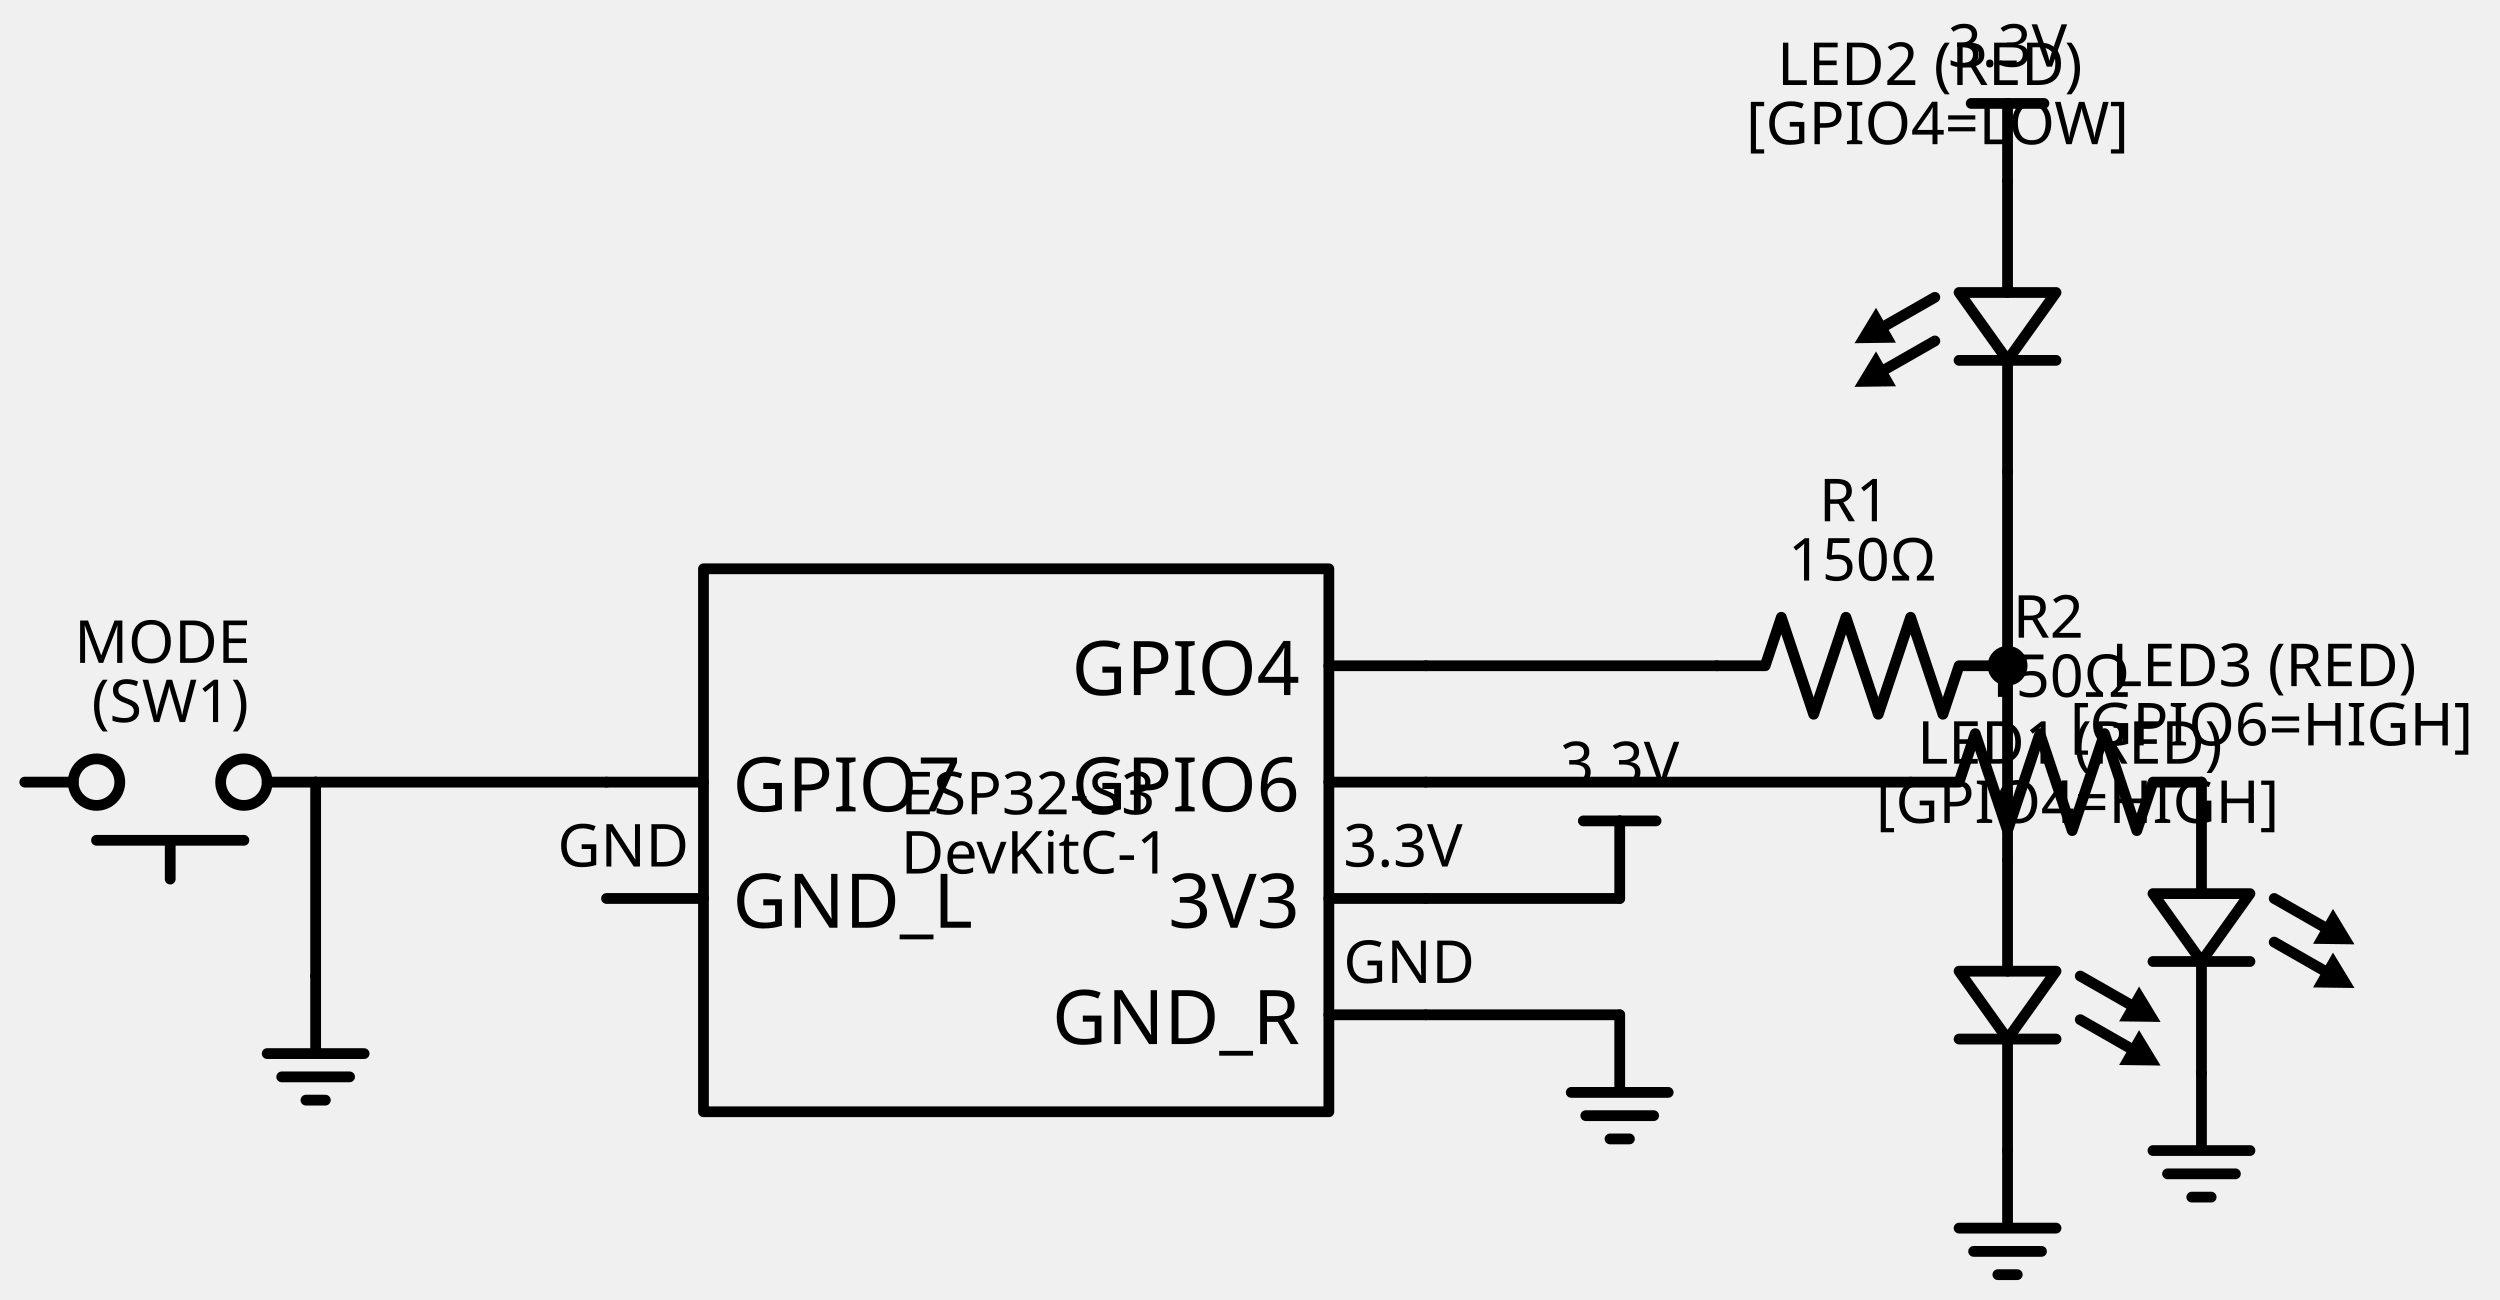
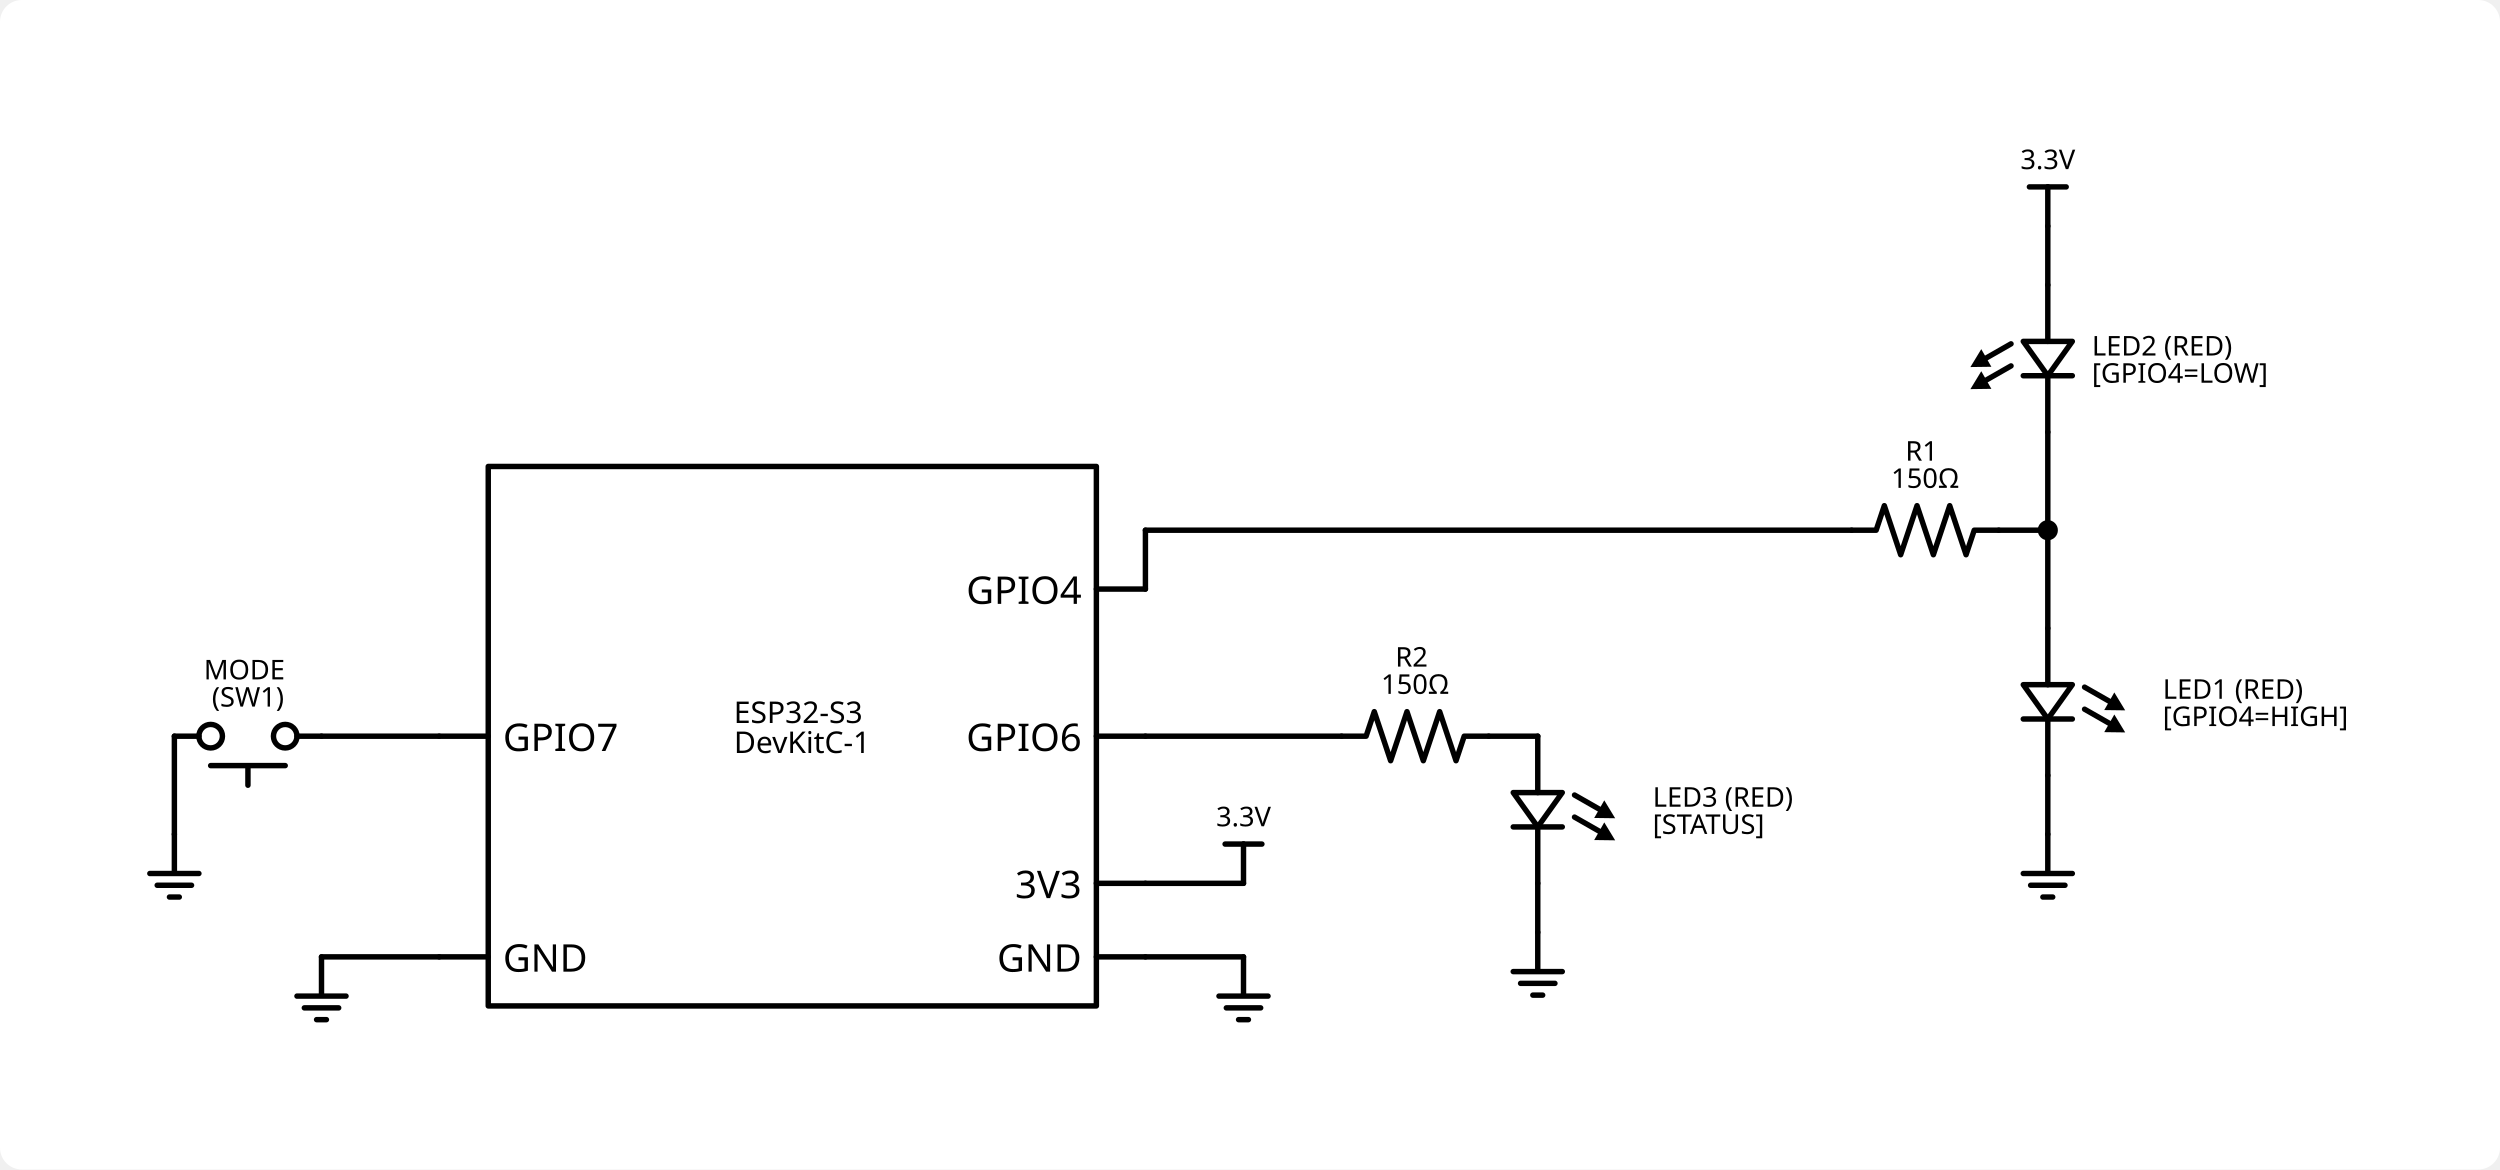
- <svg xmlns="http://www.w3.org/2000/svg" xml:lang="en" height="241.24pt" width="464.123pt" viewBox="-130.6 -206.4 464.123 241.24">
-   <circle cx="-85.32" cy="-61.2" r="4.32" style="stroke:black;fill:none;stroke-width:2.0;stroke-dasharray:-;" />
-   <circle cx="-112.68" cy="-61.2" r="4.32" style="stroke:black;fill:none;stroke-width:2.0;stroke-dasharray:-;" />
-   <polygon points="251.1,-26.1 242.1,-13.5 233.1,-26.1 " style="stroke:black;fill:none;stroke-width:2.0;stroke-dasharray:-;stroke-linecap:round;stroke-linejoin:round;" />
-   <polygon points="251.1,-152.1 242.1,-139.5 233.1,-152.1 " style="stroke:black;fill:none;stroke-width:2.0;stroke-dasharray:-;stroke-linecap:round;stroke-linejoin:round;" />
-   <polygon points="287.1,-40.5 278.1,-27.9 269.1,-40.5 " style="stroke:black;fill:none;stroke-width:2.0;stroke-dasharray:-;stroke-linecap:round;stroke-linejoin:round;" />
-   <path d="M 0.0,-0.0 L 116.1,-0 L 116.1,-100.8 L 0,-100.8 L 0,-0" style="stroke:black;fill:none;stroke-width:2.0;stroke-dasharray:-;stroke-linecap:round;stroke-linejoin:round;" />
-   <path d="M 0.0,-61.2 L -18,-61.2" style="stroke:black;fill:none;stroke-width:2.0;stroke-dasharray:-;stroke-linecap:round;stroke-linejoin:round;" />
-   <path d="M 0.0,-39.6 L -18,-39.6" style="stroke:black;fill:none;stroke-width:2.0;stroke-dasharray:-;stroke-linecap:round;stroke-linejoin:round;" />
-   <path d="M 116.1,-82.8 L 134.1,-82.8" style="stroke:black;fill:none;stroke-width:2.0;stroke-dasharray:-;stroke-linecap:round;stroke-linejoin:round;" />
-   <path d="M 116.1,-61.2 L 134.1,-61.2" style="stroke:black;fill:none;stroke-width:2.0;stroke-dasharray:-;stroke-linecap:round;stroke-linejoin:round;" />
-   <path d="M 116.1,-39.6 L 134.1,-39.6" style="stroke:black;fill:none;stroke-width:2.0;stroke-dasharray:-;stroke-linecap:round;stroke-linejoin:round;" />
-   <path d="M 116.1,-18.0 L 134.1,-18" style="stroke:black;fill:none;stroke-width:2.0;stroke-dasharray:-;stroke-linecap:round;stroke-linejoin:round;" />
-   <path d="M -18.0,-61.2 L -45,-61.2 L -72,-61.2" style="stroke:black;fill:none;stroke-width:2.0;stroke-dasharray:-;stroke-linecap:round;stroke-linejoin:round;" />
-   <path d="M -72.0,-61.2 L -81,-61.2 M -85.32,-50.4 L -112.68,-50.4 M -99,-50.4 L -99,-43.2 M -117,-61.2 L -126,-61.2" style="stroke:black;fill:none;stroke-width:2.0;stroke-dasharray:-;stroke-linecap:round;stroke-linejoin:round;" />
-   <path d="M -72.0,-61.2 L -72,-43.2 L -72,-25.2" style="stroke:black;fill:none;stroke-width:2.0;stroke-dasharray:-;stroke-linecap:round;stroke-linejoin:round;" />
-   <path d="M -72.0,-25.2 L -72,-10.8 L -81,-10.8 L -63,-10.8 M -78.3,-6.48 L -65.7,-6.48 M -73.8,-2.16 L -70.2,-2.16" style="stroke:black;fill:none;stroke-width:2.0;stroke-dasharray:-;stroke-linecap:round;stroke-linejoin:round;" />
-   <path d="M 134.1,-82.8 L 161.1,-82.8 L 188.1,-82.8" style="stroke:black;fill:none;stroke-width:2.0;stroke-dasharray:-;stroke-linecap:round;stroke-linejoin:round;" />
-   <path d="M 188.1,-82.8 L 197.1,-82.8 L 200.1,-91.8 L 206.1,-73.8 L 212.1,-91.8 L 218.1,-73.8 L 224.1,-91.8 L 230.1,-73.8 L 233.1,-82.8 L 242.1,-82.8" style="stroke:black;fill:none;stroke-width:2.0;stroke-dasharray:-;stroke-linecap:round;stroke-linejoin:round;" />
-   <path d="M 242.1,-82.8 L 242.1,-64.8 L 242.1,-46.8" style="stroke:black;fill:none;stroke-width:2.0;stroke-dasharray:-;stroke-linecap:round;stroke-linejoin:round;" />
-   <path d="M 242.1,-46.8 L 242.1,-26.1 M 251.1,-13.5 L 233.1,-13.5 M 242.1,-13.5 L 242.1,7.2" style="stroke:black;fill:none;stroke-width:2.0;stroke-dasharray:-;stroke-linecap:round;stroke-linejoin:round;" />
-   <path d="M 255.6,-17.1 L 265.099,-11.672" style="stroke:black;fill:none;stroke-width:2.0;stroke-dasharray:-;stroke-linecap:round;stroke-linejoin:round;" />
-   <path d="M 269.614 -9.092 L 263.67 -9.172 L 266.528 -14.173 Z" style="stroke:black;fill:black;stroke-linecap:butt;stroke-linejoin:miter;" />
-   <path d="M 255.6,-25.2 L 265.099,-19.772" style="stroke:black;fill:none;stroke-width:2.0;stroke-dasharray:-;stroke-linecap:round;stroke-linejoin:round;" />
-   <path d="M 269.614 -17.192 L 263.67 -17.272 L 266.528 -22.273 Z" style="stroke:black;fill:black;stroke-linecap:butt;stroke-linejoin:miter;" />
-   <path d="M 242.1,7.2 L 242.1,21.6 L 233.1,21.6 L 251.1,21.6 M 235.8,25.92 L 248.4,25.92 M 240.3,30.24 L 243.9,30.24" style="stroke:black;fill:none;stroke-width:2.0;stroke-dasharray:-;stroke-linecap:round;stroke-linejoin:round;" />
-   <path d="M 242.1,-82.8 L 242.1,-100.8 L 242.1,-118.8" style="stroke:black;fill:none;stroke-width:2.0;stroke-dasharray:-;stroke-linecap:round;stroke-linejoin:round;" />
-   <path d="M 242.1,-118.8 L 242.1,-139.5 M 251.1,-139.5 L 233.1,-139.5 M 242.1,-152.1 L 242.1,-172.8" style="stroke:black;fill:none;stroke-width:2.0;stroke-dasharray:-;stroke-linecap:round;stroke-linejoin:round;" />
-   <path d="M 219.101,-137.672 L 228.6,-143.1" style="stroke:black;fill:none;stroke-width:2.0;stroke-dasharray:-;stroke-linecap:round;stroke-linejoin:round;" />
-   <path d="M 214.586 -135.092 L 217.672 -140.173 L 220.53 -135.172 Z" style="stroke:black;fill:black;stroke-linecap:butt;stroke-linejoin:miter;" />
-   <path d="M 219.101,-145.772 L 228.6,-151.2" style="stroke:black;fill:none;stroke-width:2.0;stroke-dasharray:-;stroke-linecap:round;stroke-linejoin:round;" />
-   <path d="M 214.586 -143.192 L 217.672 -148.273 L 220.53 -143.272 Z" style="stroke:black;fill:black;stroke-linecap:butt;stroke-linejoin:miter;" />
-   <path d="M 242.1,-172.8 L 242.1,-187.2" style="stroke:black;fill:none;stroke-width:2.0;stroke-dasharray:-;stroke-linecap:round;stroke-linejoin:round;" />
-   <path d="M 242.1,-187.2 L 235.35,-187.2" style="stroke:black;fill:none;stroke-width:2.0;stroke-dasharray:-;stroke-linecap:round;stroke-linejoin:round;" />
-   <path d="M 242.1,-187.2 L 248.85,-187.2" style="stroke:black;fill:none;stroke-width:2.0;stroke-dasharray:-;stroke-linecap:round;stroke-linejoin:round;" />
-   <path d="M 134.1,-61.2 L 179.1,-61.2 L 224.1,-61.2" style="stroke:black;fill:none;stroke-width:2.0;stroke-dasharray:-;stroke-linecap:round;stroke-linejoin:round;" />
-   <path d="M 224.1,-61.2 L 233.1,-61.2 L 236.1,-70.2 L 242.1,-52.2 L 248.1,-70.2 L 254.1,-52.2 L 260.1,-70.2 L 266.1,-52.2 L 269.1,-61.2 L 278.1,-61.2" style="stroke:black;fill:none;stroke-width:2.0;stroke-dasharray:-;stroke-linecap:round;stroke-linejoin:round;" />
-   <path d="M 278.1,-61.2 L 278.1,-40.5 M 287.1,-27.9 L 269.1,-27.9 M 278.1,-27.9 L 278.1,-7.2" style="stroke:black;fill:none;stroke-width:2.0;stroke-dasharray:-;stroke-linecap:round;stroke-linejoin:round;" />
-   <path d="M 291.6,-31.5 L 301.099,-26.072" style="stroke:black;fill:none;stroke-width:2.0;stroke-dasharray:-;stroke-linecap:round;stroke-linejoin:round;" />
-   <path d="M 305.614 -23.492 L 299.67 -23.572 L 302.528 -28.573 Z" style="stroke:black;fill:black;stroke-linecap:butt;stroke-linejoin:miter;" />
-   <path d="M 291.6,-39.6 L 301.099,-34.172" style="stroke:black;fill:none;stroke-width:2.0;stroke-dasharray:-;stroke-linecap:round;stroke-linejoin:round;" />
-   <path d="M 305.614 -31.592 L 299.67 -31.672 L 302.528 -36.673 Z" style="stroke:black;fill:black;stroke-linecap:butt;stroke-linejoin:miter;" />
-   <path d="M 278.1,-7.2 L 278.1,7.2 L 269.1,7.2 L 287.1,7.2 M 271.8,11.52 L 284.4,11.52 M 276.3,15.84 L 279.9,15.84" style="stroke:black;fill:none;stroke-width:2.0;stroke-dasharray:-;stroke-linecap:round;stroke-linejoin:round;" />
-   <path d="M 134.1,-39.6 L 152.1,-39.6 L 170.1,-39.6" style="stroke:black;fill:none;stroke-width:2.0;stroke-dasharray:-;stroke-linecap:round;stroke-linejoin:round;" />
-   <path d="M 170.1,-39.6 L 170.1,-54" style="stroke:black;fill:none;stroke-width:2.0;stroke-dasharray:-;stroke-linecap:round;stroke-linejoin:round;" />
-   <path d="M 170.1,-54.0 L 163.35,-54" style="stroke:black;fill:none;stroke-width:2.0;stroke-dasharray:-;stroke-linecap:round;stroke-linejoin:round;" />
-   <path d="M 170.1,-54.0 L 176.85,-54" style="stroke:black;fill:none;stroke-width:2.0;stroke-dasharray:-;stroke-linecap:round;stroke-linejoin:round;" />
-   <path d="M 134.1,-18.0 L 152.1,-18 L 170.1,-18" style="stroke:black;fill:none;stroke-width:2.0;stroke-dasharray:-;stroke-linecap:round;stroke-linejoin:round;" />
-   <path d="M 170.1,-18.0 L 170.1,-3.6 L 161.1,-3.6 L 179.1,-3.6 M 163.8,0.72 L 176.4,0.72 M 168.3,5.04 L 171.9,5.04" style="stroke:black;fill:none;stroke-width:2.0;stroke-dasharray:-;stroke-linecap:round;stroke-linejoin:round;" />
-   <text x="5.4" y="-75.2" dominant-baseline="central" fill="black" font-size="14" font-family="sans" text-anchor="start">
+ <svg xmlns="http://www.w3.org/2000/svg" xml:lang="en" height="429.24pt" width="917.57pt" viewBox="-179.2 -369.2 917.57 429.24" style="background-color:white;">
+   <rect x="-179.2" y="-369.2" width="917.57" height="429.24" fill="#ffffff" rx="8" />
+   <circle cx="-74.52" cy="-99" r="4.32" style="stroke:black;fill:none;stroke-width:2.0;stroke-dasharray:-;" />
+   <circle cx="-101.88" cy="-99" r="4.32" style="stroke:black;fill:none;stroke-width:2.0;stroke-dasharray:-;" />
+   <polygon points="394.2,-78.3 385.2,-65.7 376.2,-78.3 " style="stroke:black;fill:none;stroke-width:2.0;stroke-dasharray:-;stroke-linecap:round;stroke-linejoin:round;" />
+   <polygon points="581.4,-117.9 572.4,-105.3 563.4,-117.9 " style="stroke:black;fill:none;stroke-width:2.0;stroke-dasharray:-;stroke-linecap:round;stroke-linejoin:round;" />
+   <polygon points="581.4,-243.9 572.4,-231.3 563.4,-243.9 " style="stroke:black;fill:none;stroke-width:2.0;stroke-dasharray:-;stroke-linecap:round;stroke-linejoin:round;" />
+   <path d="M 0.0,-0.0 L 223.2,-0 L 223.2,-198 L 0,-198 L 0,-0" style="stroke:black;fill:none;stroke-width:2.0;stroke-dasharray:-;stroke-linecap:round;stroke-linejoin:round;" />
+   <path d="M 0.0,-99.0 L -18,-99" style="stroke:black;fill:none;stroke-width:2.0;stroke-dasharray:-;stroke-linecap:round;stroke-linejoin:round;" />
+   <path d="M 0.0,-18.0 L -18,-18" style="stroke:black;fill:none;stroke-width:2.0;stroke-dasharray:-;stroke-linecap:round;stroke-linejoin:round;" />
+   <path d="M 223.2,-153.0 L 241.2,-153" style="stroke:black;fill:none;stroke-width:2.0;stroke-dasharray:-;stroke-linecap:round;stroke-linejoin:round;" />
+   <path d="M 223.2,-99.0 L 241.2,-99" style="stroke:black;fill:none;stroke-width:2.0;stroke-dasharray:-;stroke-linecap:round;stroke-linejoin:round;" />
+   <path d="M 223.2,-45.0 L 241.2,-45" style="stroke:black;fill:none;stroke-width:2.0;stroke-dasharray:-;stroke-linecap:round;stroke-linejoin:round;" />
+   <path d="M 223.2,-18.0 L 241.2,-18" style="stroke:black;fill:none;stroke-width:2.0;stroke-dasharray:-;stroke-linecap:round;stroke-linejoin:round;" />
+   <path d="M -18.0,-99.0 L -39.6,-99 L -61.2,-99" style="stroke:black;fill:none;stroke-width:2.0;stroke-dasharray:-;stroke-linecap:round;stroke-linejoin:round;" />
+   <path d="M -61.2,-99.0 L -70.2,-99 M -74.52,-88.2 L -101.88,-88.2 M -88.2,-88.2 L -88.2,-81 M -106.2,-99 L -115.2,-99" style="stroke:black;fill:none;stroke-width:2.0;stroke-dasharray:-;stroke-linecap:round;stroke-linejoin:round;" />
+   <path d="M -115.2,-99.0 L -115.2,-81 L -115.2,-63" style="stroke:black;fill:none;stroke-width:2.0;stroke-dasharray:-;stroke-linecap:round;stroke-linejoin:round;" />
+   <path d="M -115.2,-63.0 L -115.2,-48.6 L -124.2,-48.6 L -106.2,-48.6 M -121.5,-44.28 L -108.9,-44.28 M -117,-39.96 L -113.4,-39.96" style="stroke:black;fill:none;stroke-width:2.0;stroke-dasharray:-;stroke-linecap:round;stroke-linejoin:round;" />
+   <path d="M -18.0,-18.0 L -39.6,-18 L -61.2,-18" style="stroke:black;fill:none;stroke-width:2.0;stroke-dasharray:-;stroke-linecap:round;stroke-linejoin:round;" />
+   <path d="M -61.2,-18 L -61.2,-3.6 L -70.2,-3.6 L -52.2,-3.6 M -67.5,0.72 L -54.9,0.72 M -63,5.04 L -59.4,5.04" style="stroke:black;fill:none;stroke-width:2.0;stroke-dasharray:-;stroke-linecap:round;stroke-linejoin:round;" />
+   <path d="M 241.2,-45.0 L 259.2,-45 L 277.2,-45" style="stroke:black;fill:none;stroke-width:2.0;stroke-dasharray:-;stroke-linecap:round;stroke-linejoin:round;" />
+   <path d="M 277.2,-45.0 L 277.2,-59.4" style="stroke:black;fill:none;stroke-width:2.0;stroke-dasharray:-;stroke-linecap:round;stroke-linejoin:round;" />
+   <path d="M 277.2,-59.4 L 270.45,-59.4" style="stroke:black;fill:none;stroke-width:2.0;stroke-dasharray:-;stroke-linecap:round;stroke-linejoin:round;" />
+   <path d="M 277.2,-59.4 L 283.95,-59.4" style="stroke:black;fill:none;stroke-width:2.0;stroke-dasharray:-;stroke-linecap:round;stroke-linejoin:round;" />
+   <path d="M 241.2,-18.0 L 259.2,-18 L 277.2,-18" style="stroke:black;fill:none;stroke-width:2.0;stroke-dasharray:-;stroke-linecap:round;stroke-linejoin:round;" />
+   <path d="M 277.2,-18.0 L 277.2,-3.6 L 268.2,-3.6 L 286.2,-3.6 M 270.9,0.72 L 283.5,0.72 M 275.4,5.04 L 279,5.04" style="stroke:black;fill:none;stroke-width:2.0;stroke-dasharray:-;stroke-linecap:round;stroke-linejoin:round;" />
+   <path d="M 241.2,-99.0 L 277.2,-99 L 313.2,-99" style="stroke:black;fill:none;stroke-width:2.0;stroke-dasharray:-;stroke-linecap:round;stroke-linejoin:round;" />
+   <path d="M 313.2,-99.0 L 322.2,-99 L 325.2,-108 L 331.2,-90 L 337.2,-108 L 343.2,-90 L 349.2,-108 L 355.2,-90 L 358.2,-99 L 367.2,-99" style="stroke:black;fill:none;stroke-width:2.0;stroke-dasharray:-;stroke-linecap:round;stroke-linejoin:round;" />
+   <path d="M 367.2,-99.0 L 376.2,-99 L 385.2,-99" style="stroke:black;fill:none;stroke-width:2.0;stroke-dasharray:-;stroke-linecap:round;stroke-linejoin:round;" />
+   <path d="M 385.2,-99.0 L 385.2,-78.3 M 394.2,-65.7 L 376.2,-65.7 M 385.2,-65.7 L 385.2,-45" style="stroke:black;fill:none;stroke-width:2.0;stroke-dasharray:-;stroke-linecap:round;stroke-linejoin:round;" />
+   <path d="M 398.7,-69.3 L 408.199,-63.872" style="stroke:black;fill:none;stroke-width:2.0;stroke-dasharray:-;stroke-linecap:round;stroke-linejoin:round;" />
+   <path d="M 412.714 -61.292 L 406.77 -61.372 L 409.628 -66.373 Z" style="stroke:black;fill:black;stroke-linecap:butt;stroke-linejoin:miter;" />
+   <path d="M 398.7,-77.4 L 408.199,-71.972" style="stroke:black;fill:none;stroke-width:2.0;stroke-dasharray:-;stroke-linecap:round;stroke-linejoin:round;" />
+   <path d="M 412.714 -69.392 L 406.77 -69.472 L 409.628 -74.473 Z" style="stroke:black;fill:black;stroke-linecap:butt;stroke-linejoin:miter;" />
+   <path d="M 385.2,-45.0 L 385.2,-36 L 385.2,-27" style="stroke:black;fill:none;stroke-width:2.0;stroke-dasharray:-;stroke-linecap:round;stroke-linejoin:round;" />
+   <path d="M 385.2,-27.0 L 385.2,-12.6 L 376.2,-12.6 L 394.2,-12.6 M 378.9,-8.28 L 391.5,-8.28 M 383.4,-3.96 L 387,-3.96" style="stroke:black;fill:none;stroke-width:2.0;stroke-dasharray:-;stroke-linecap:round;stroke-linejoin:round;" />
+   <path d="M 241.2,-153.0 L 241.2,-163.8 L 241.2,-174.6" style="stroke:black;fill:none;stroke-width:2.0;stroke-dasharray:-;stroke-linecap:round;stroke-linejoin:round;" />
+   <path d="M 241.2,-174.6 L 370.8,-174.6 L 500.4,-174.6" style="stroke:black;fill:none;stroke-width:2.0;stroke-dasharray:-;stroke-linecap:round;stroke-linejoin:round;" />
+   <path d="M 500.4,-174.6 L 509.4,-174.6 L 512.4,-183.6 L 518.4,-165.6 L 524.4,-183.6 L 530.4,-165.6 L 536.4,-183.6 L 542.4,-165.6 L 545.4,-174.6 L 554.4,-174.6" style="stroke:black;fill:none;stroke-width:2.0;stroke-dasharray:-;stroke-linecap:round;stroke-linejoin:round;" />
+   <path d="M 554.4,-174.6 L 563.4,-174.6 L 572.4,-174.6" style="stroke:black;fill:none;stroke-width:2.0;stroke-dasharray:-;stroke-linecap:round;stroke-linejoin:round;" />
+   <path d="M 572.4,-174.6 L 572.4,-156.6 L 572.4,-138.6" style="stroke:black;fill:none;stroke-width:2.0;stroke-dasharray:-;stroke-linecap:round;stroke-linejoin:round;" />
+   <path d="M 572.4,-138.6 L 572.4,-117.9 M 581.4,-105.3 L 563.4,-105.3 M 572.4,-105.3 L 572.4,-84.6" style="stroke:black;fill:none;stroke-width:2.0;stroke-dasharray:-;stroke-linecap:round;stroke-linejoin:round;" />
+   <path d="M 585.9,-108.9 L 595.399,-103.472" style="stroke:black;fill:none;stroke-width:2.0;stroke-dasharray:-;stroke-linecap:round;stroke-linejoin:round;" />
+   <path d="M 599.914 -100.892 L 593.97 -100.972 L 596.828 -105.973 Z" style="stroke:black;fill:black;stroke-linecap:butt;stroke-linejoin:miter;" />
+   <path d="M 585.9,-117 L 595.399,-111.572" style="stroke:black;fill:none;stroke-width:2.0;stroke-dasharray:-;stroke-linecap:round;stroke-linejoin:round;" />
+   <path d="M 599.914 -108.992 L 593.97 -109.072 L 596.828 -114.073 Z" style="stroke:black;fill:black;stroke-linecap:butt;stroke-linejoin:miter;" />
+   <path d="M 572.4,-84.6 L 572.4,-73.8 L 572.4,-63" style="stroke:black;fill:none;stroke-width:2.0;stroke-dasharray:-;stroke-linecap:round;stroke-linejoin:round;" />
+   <path d="M 572.4,-63 L 572.4,-48.6 L 563.4,-48.6 L 581.4,-48.6 M 566.1,-44.28 L 578.7,-44.28 M 570.6,-39.96 L 574.2,-39.96" style="stroke:black;fill:none;stroke-width:2.0;stroke-dasharray:-;stroke-linecap:round;stroke-linejoin:round;" />
+   <path d="M 572.4,-174.6 L 572.4,-192.6 L 572.4,-210.6" style="stroke:black;fill:none;stroke-width:2.0;stroke-dasharray:-;stroke-linecap:round;stroke-linejoin:round;" />
+   <path d="M 572.4,-210.6 L 572.4,-231.3 M 581.4,-231.3 L 563.4,-231.3 M 572.4,-243.9 L 572.4,-264.6" style="stroke:black;fill:none;stroke-width:2.0;stroke-dasharray:-;stroke-linecap:round;stroke-linejoin:round;" />
+   <path d="M 549.401,-229.472 L 558.9,-234.9" style="stroke:black;fill:none;stroke-width:2.0;stroke-dasharray:-;stroke-linecap:round;stroke-linejoin:round;" />
+   <path d="M 544.886 -226.892 L 547.972 -231.973 L 550.83 -226.972 Z" style="stroke:black;fill:black;stroke-linecap:butt;stroke-linejoin:miter;" />
+   <path d="M 549.401,-237.572 L 558.9,-243" style="stroke:black;fill:none;stroke-width:2.0;stroke-dasharray:-;stroke-linecap:round;stroke-linejoin:round;" />
+   <path d="M 544.886 -234.992 L 547.972 -240.073 L 550.83 -235.072 Z" style="stroke:black;fill:black;stroke-linecap:butt;stroke-linejoin:miter;" />
+   <path d="M 572.4,-264.6 L 572.4,-275.4 L 572.4,-286.2" style="stroke:black;fill:none;stroke-width:2.0;stroke-dasharray:-;stroke-linecap:round;stroke-linejoin:round;" />
+   <path d="M 572.4,-286.2 L 572.4,-300.6" style="stroke:black;fill:none;stroke-width:2.0;stroke-dasharray:-;stroke-linecap:round;stroke-linejoin:round;" />
+   <path d="M 572.4,-300.6 L 565.65,-300.6" style="stroke:black;fill:none;stroke-width:2.0;stroke-dasharray:-;stroke-linecap:round;stroke-linejoin:round;" />
+   <path d="M 572.4,-300.6 L 579.15,-300.6" style="stroke:black;fill:none;stroke-width:2.0;stroke-dasharray:-;stroke-linecap:round;stroke-linejoin:round;" />
+   <text x="5.4" y="-113.0" dominant-baseline="central" fill="black" font-size="14" font-family="sans" text-anchor="start">
    <tspan x="5.4" dy="14">GPIO7</tspan>
  </text>
-   <text x="-2.7" y="-53.3" dominant-baseline="ideographic" fill="black" font-size="11" font-family="sans" text-anchor="end">
-     <tspan x="-2.7" dy="11">GND</tspan>
+   <text x="5.4" y="-32.0" dominant-baseline="central" fill="black" font-size="14" font-family="sans" text-anchor="start">
+     <tspan x="5.4" dy="14">GND</tspan>
  </text>
-   <text x="5.4" y="-53.6" dominant-baseline="central" fill="black" font-size="14" font-family="sans" text-anchor="start">
-     <tspan x="5.4" dy="14">GND_L</tspan>
+   <text x="217.8" y="-167.0" dominant-baseline="central" fill="black" font-size="14" font-family="sans" text-anchor="end">
+     <tspan x="217.8" dy="14">GPIO4</tspan>
  </text>
-   <text x="110.7" y="-96.8" dominant-baseline="central" fill="black" font-size="14" font-family="sans" text-anchor="end">
-     <tspan x="110.7" dy="14">GPIO4</tspan>
+   <text x="217.8" y="-113.0" dominant-baseline="central" fill="black" font-size="14" font-family="sans" text-anchor="end">
+     <tspan x="217.8" dy="14">GPIO6</tspan>
  </text>
-   <text x="110.7" y="-75.2" dominant-baseline="central" fill="black" font-size="14" font-family="sans" text-anchor="end">
-     <tspan x="110.7" dy="14">GPIO6</tspan>
+   <text x="217.8" y="-59.0" dominant-baseline="central" fill="black" font-size="14" font-family="sans" text-anchor="end">
+     <tspan x="217.8" dy="14">3V3</tspan>
  </text>
-   <text x="118.8" y="-53.3" dominant-baseline="ideographic" fill="black" font-size="11" font-family="sans" text-anchor="start">
-     <tspan x="118.8" dy="11">3.3V</tspan>
+   <text x="217.8" y="-32.0" dominant-baseline="central" fill="black" font-size="14" font-family="sans" text-anchor="end">
+     <tspan x="217.8" dy="14">GND</tspan>
  </text>
-   <text x="110.7" y="-53.6" dominant-baseline="central" fill="black" font-size="14" font-family="sans" text-anchor="end">
-     <tspan x="110.7" dy="14">3V3</tspan>
+   <text x="115.2" y="-119.1" dominant-baseline="central" fill="black" font-size="11" font-family="sans" text-anchor="middle">
+     <tspan x="115.2" dy="11">ESP32-S3</tspan>
+     <tspan x="115.2" dy="11">DevKitC-1</tspan>
  </text>
-   <text x="118.8" y="-31.7" dominant-baseline="ideographic" fill="black" font-size="11" font-family="sans" text-anchor="start">
-     <tspan x="118.8" dy="11">GND</tspan>
+   <text x="-88.2" y="-126.92" dominant-baseline="ideographic" fill="black" font-size="10" font-family="sans" text-anchor="middle">
+     <tspan x="-88.2" dy="10">MODE</tspan>
+     <tspan x="-88.2" dy="10">(SW1)</tspan>
  </text>
-   <text x="110.7" y="-32.0" dominant-baseline="central" fill="black" font-size="14" font-family="sans" text-anchor="end">
-     <tspan x="110.7" dy="14">GND_R</tspan>
+   <text x="277.2" y="-73.0" dominant-baseline="ideographic" fill="black" font-size="10" font-family="sans" text-anchor="middle">
+     <tspan x="277.2" dy="10">3.3V</tspan>
  </text>
-   <text x="61.65" y="-70.5" dominant-baseline="central" fill="black" font-size="11" font-family="sans" text-anchor="middle">
-     <tspan x="61.65" dy="11">ESP32-S3</tspan>
-     <tspan x="61.65" dy="11">DevKitC-1</tspan>
+   <text x="340.2" y="-131.6" dominant-baseline="ideographic" fill="black" font-size="10" font-family="sans" text-anchor="middle">
+     <tspan x="340.2" dy="10">R2</tspan>
+     <tspan x="340.2" dy="10">150Ω</tspan>
  </text>
-   <text x="-99.0" y="-91.12" dominant-baseline="ideographic" fill="black" font-size="11" font-family="sans" text-anchor="middle">
-     <tspan x="-99.0" dy="11">MODE</tspan>
-     <tspan x="-99.0" dy="11">(SW1)</tspan>
+   <text x="427.41" y="-87" dominant-baseline="central" fill="black" font-size="10" font-family="sans" text-anchor="start">
+     <tspan x="427.41" dy="10">LED3 (RED)</tspan>
+     <tspan x="427.41" dy="10">[STATUS]</tspan>
  </text>
-   <text x="215.1" y="-117.4" dominant-baseline="ideographic" fill="black" font-size="11" font-family="sans" text-anchor="middle">
-     <tspan x="215.1" dy="11">R1</tspan>
-     <tspan x="215.1" dy="11">150Ω</tspan>
+   <text x="527.4" y="-207.2" dominant-baseline="ideographic" fill="black" font-size="10" font-family="sans" text-anchor="middle">
+     <tspan x="527.4" dy="10">R1</tspan>
+     <tspan x="527.4" dy="10">150Ω</tspan>
  </text>
-   <text x="255.105" y="-72.4" dominant-baseline="ideographic" fill="black" font-size="11" font-family="sans" text-anchor="middle">
-     <tspan x="255.105" dy="11">LED1 (RED)</tspan>
-     <tspan x="255.105" dy="11">[GPIO4=HIGH]</tspan>
+   <text x="614.61" y="-126.6" dominant-baseline="central" fill="black" font-size="10" font-family="sans" text-anchor="start">
+     <tspan x="614.61" dy="10">LED1 (RED)</tspan>
+     <tspan x="614.61" dy="10">[GPIO4=HIGH]</tspan>
  </text>
-   <text x="229.095" y="-198.4" dominant-baseline="ideographic" fill="black" font-size="11" font-family="sans" text-anchor="middle">
-     <tspan x="229.095" dy="11">LED2 (RED)</tspan>
-     <tspan x="229.095" dy="11">[GPIO4=LOW]</tspan>
+   <text x="588.6" y="-252.6" dominant-baseline="central" fill="black" font-size="10" font-family="sans" text-anchor="start">
+     <tspan x="588.6" dy="10">LED2 (RED)</tspan>
+     <tspan x="588.6" dy="10">[GPIO4=LOW]</tspan>
  </text>
-   <text x="242.1" y="-201.8" dominant-baseline="ideographic" fill="black" font-size="11" font-family="sans" text-anchor="middle">
-     <tspan x="242.1" dy="11">3.3V</tspan>
+   <text x="572.4" y="-314.2" dominant-baseline="ideographic" fill="black" font-size="10" font-family="sans" text-anchor="middle">
+     <tspan x="572.4" dy="10">3.3V</tspan>
  </text>
-   <text x="251.1" y="-95.8" dominant-baseline="ideographic" fill="black" font-size="11" font-family="sans" text-anchor="middle">
-     <tspan x="251.1" dy="11">R2</tspan>
-     <tspan x="251.1" dy="11">150Ω</tspan>
-   </text>
-   <text x="291.105" y="-86.8" dominant-baseline="ideographic" fill="black" font-size="11" font-family="sans" text-anchor="middle">
-     <tspan x="291.105" dy="11">LED3 (RED)</tspan>
-     <tspan x="291.105" dy="11">[GPIO6=HIGH]</tspan>
-   </text>
-   <text x="170.1" y="-68.6" dominant-baseline="ideographic" fill="black" font-size="11" font-family="sans" text-anchor="middle">
-     <tspan x="170.1" dy="11">3.3V</tspan>
-   </text>
-   <circle cx="242.1" cy="-82.8" r="2.7" style="stroke:black;fill:black;stroke-width:2.0;stroke-dasharray:-;" />
+   <circle cx="572.4" cy="-174.6" r="2.7" style="stroke:black;fill:black;stroke-width:2.0;stroke-dasharray:-;" />
</svg>
